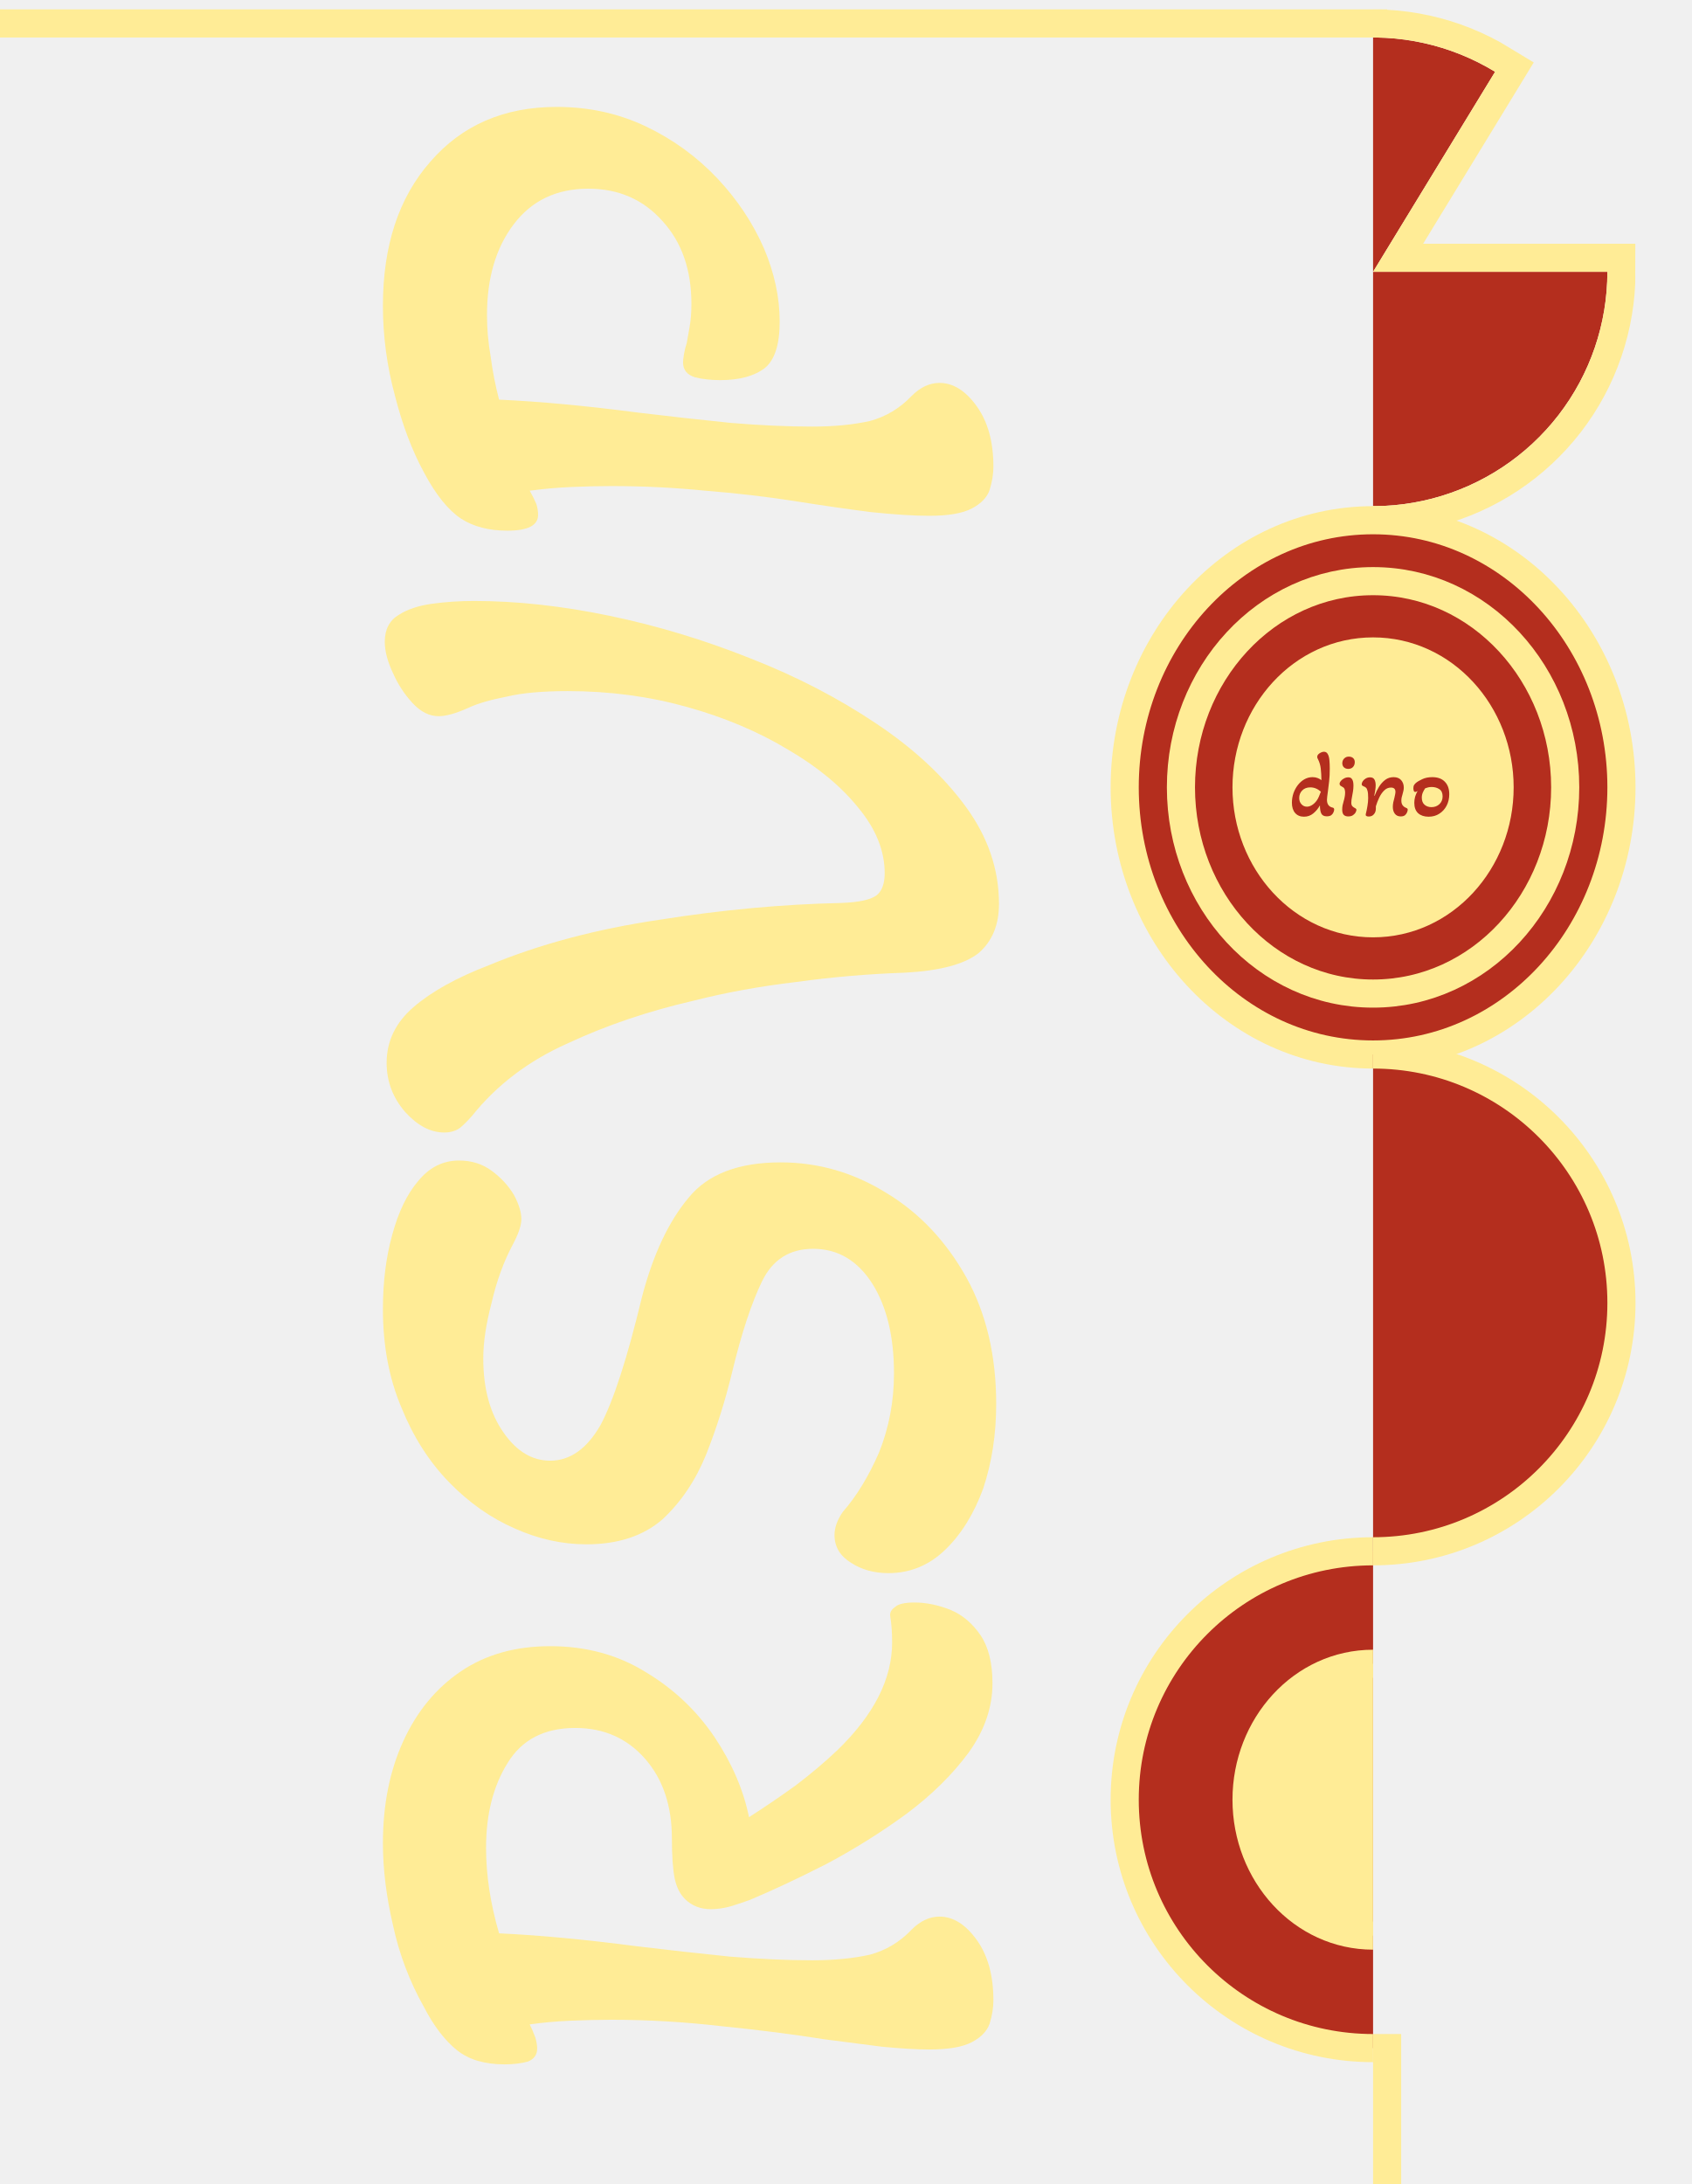
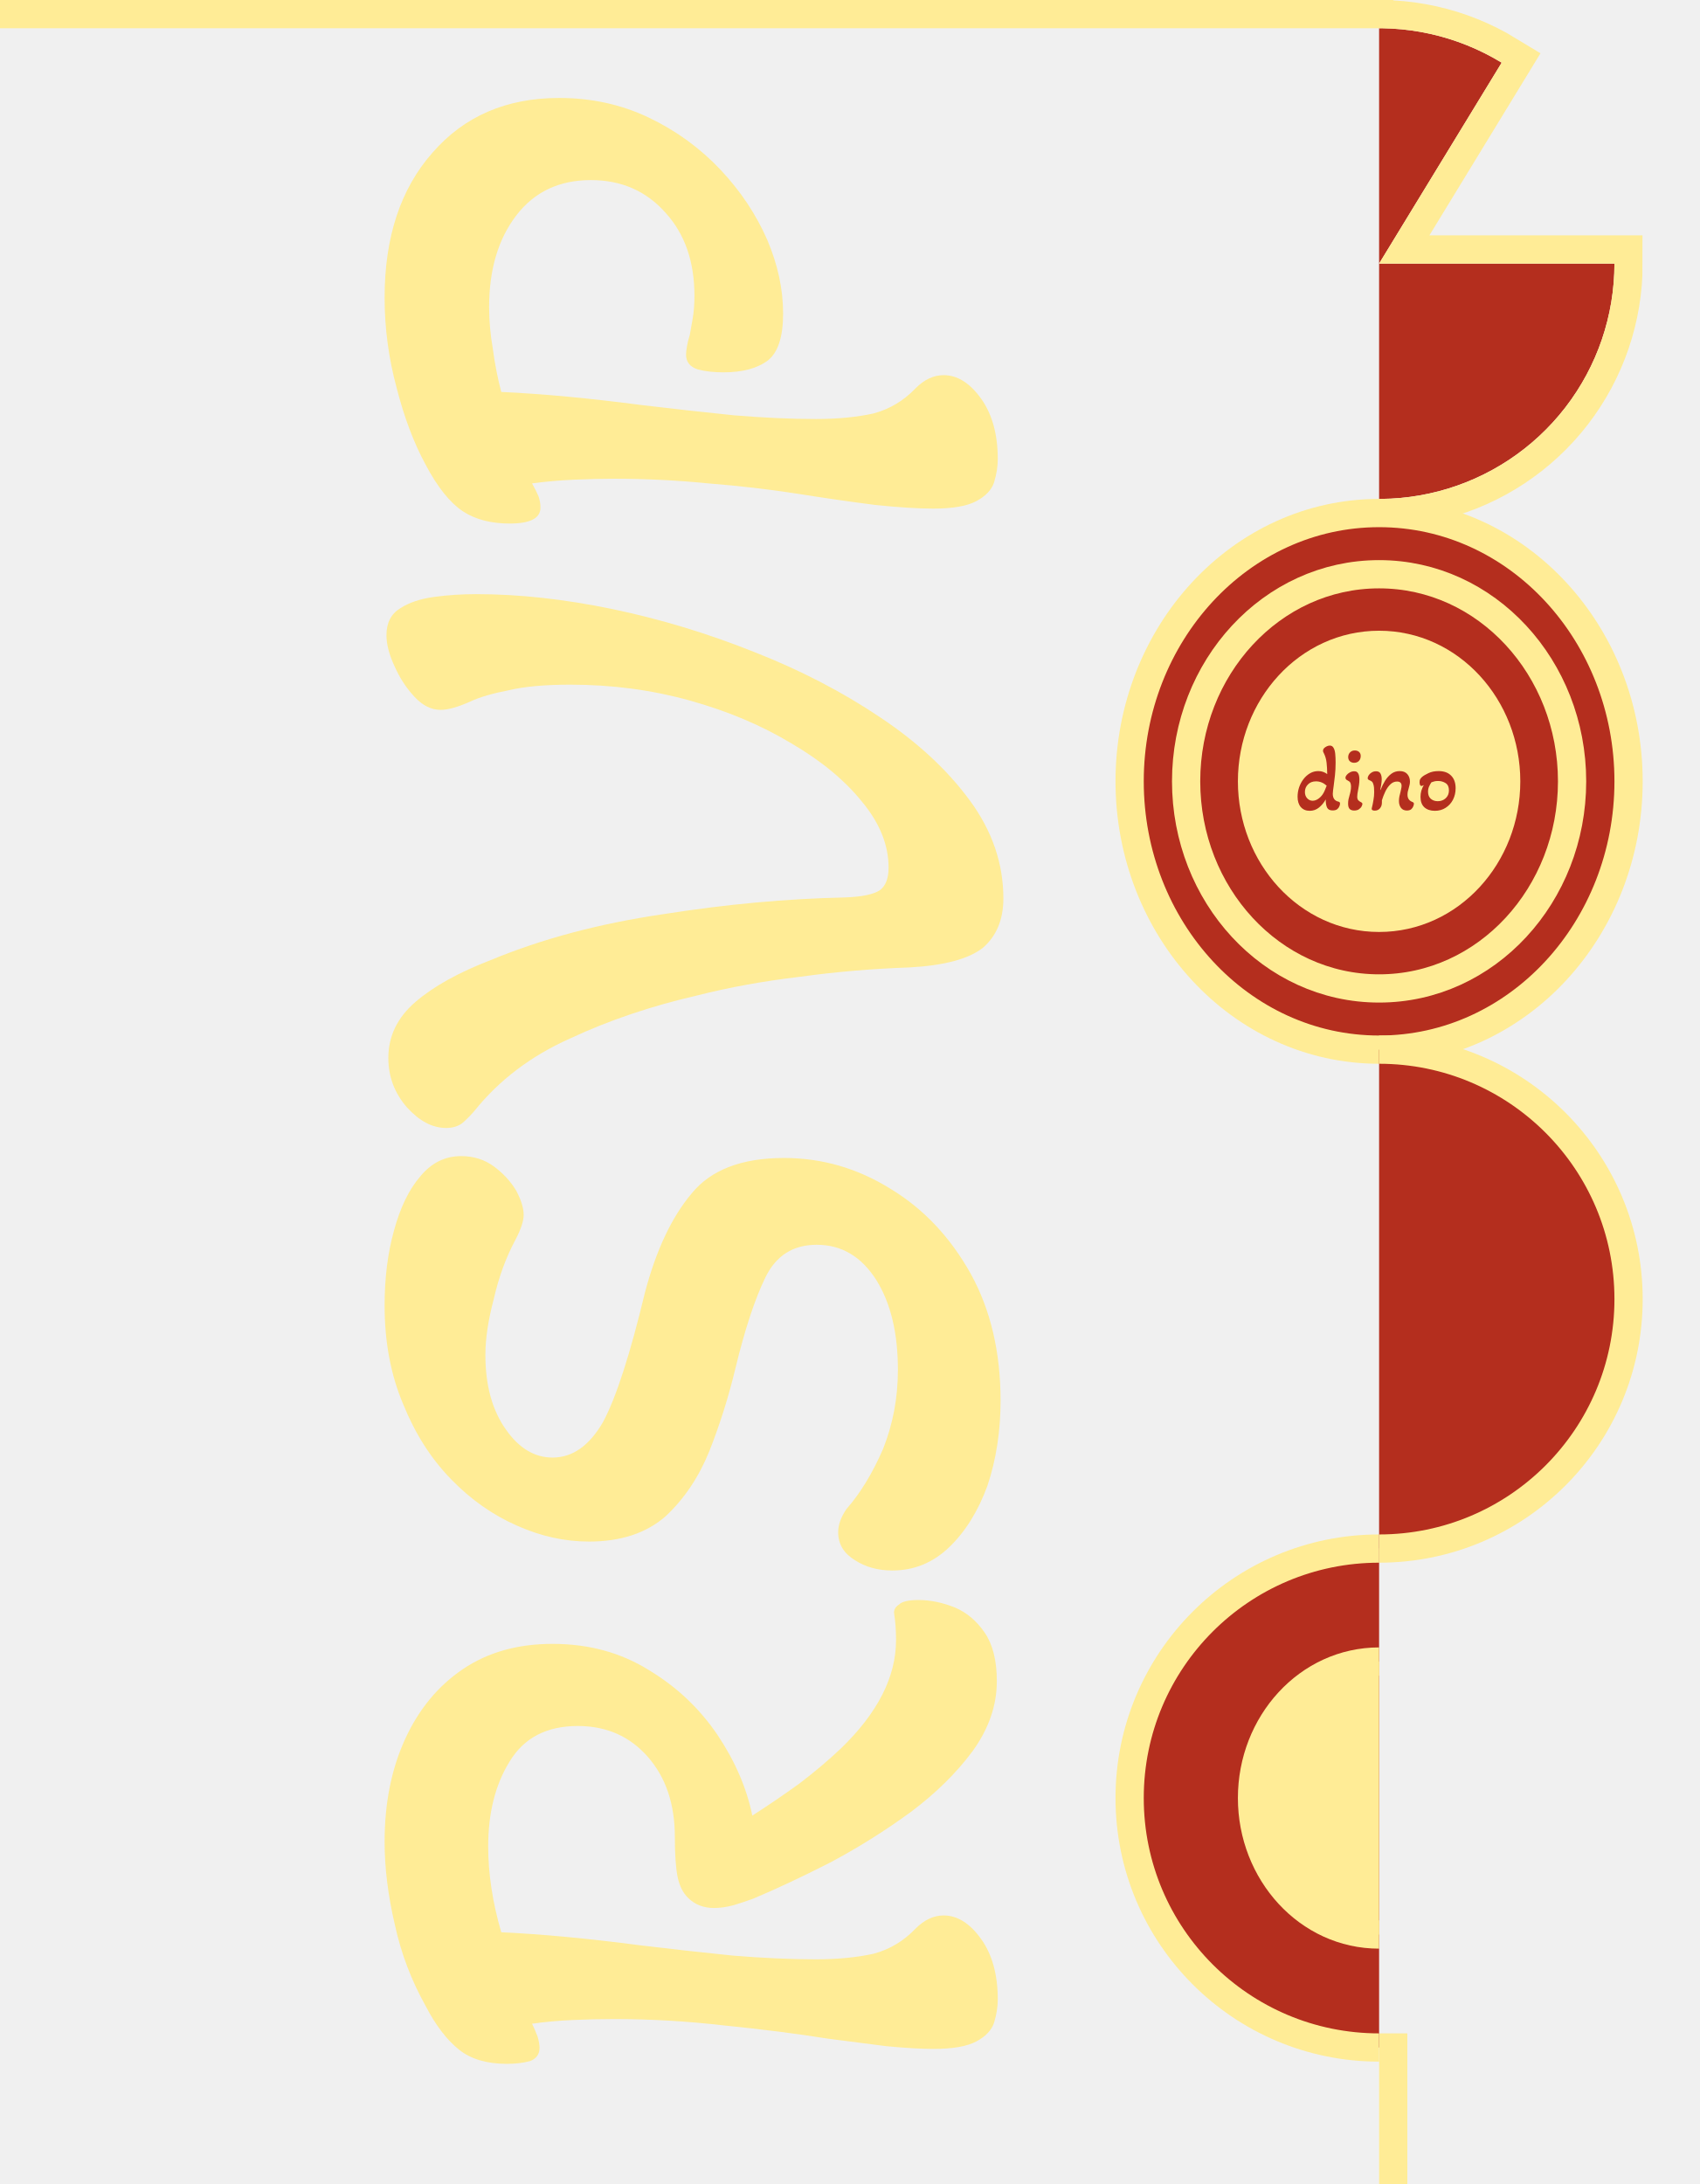
- <svg xmlns="http://www.w3.org/2000/svg" width="361" height="466" viewBox="0 0 361 466" fill="none">
-   <path d="M211.983 426.792C211.983 428.379 211.718 430.031 211.19 431.749C210.661 433.336 209.405 434.658 207.422 435.715C205.439 436.773 202.399 437.301 198.301 437.301C195.658 437.301 192.287 437.103 188.189 436.706C183.959 436.178 179.861 435.649 175.895 435.12C169.286 434.063 162.015 433.137 154.084 432.344C146.153 431.419 138.288 430.956 130.488 430.956C127.712 430.956 124.804 431.022 121.764 431.155C118.724 431.287 115.815 431.551 113.039 431.948C113.436 432.741 113.833 433.666 114.229 434.724C114.494 435.649 114.626 436.442 114.626 437.103C114.626 438.425 113.965 439.35 112.643 439.879C111.189 440.276 109.536 440.474 107.686 440.474C103.456 440.474 100.085 439.482 97.573 437.5C94.93 435.385 92.55 432.278 90.435 428.18C87.395 422.761 85.214 417.01 83.892 410.93C82.438 404.717 81.711 398.834 81.711 393.282C81.711 385.087 83.165 377.816 86.073 371.471C88.981 365.126 93.079 360.169 98.367 356.6C103.654 353.031 109.999 351.246 117.402 351.246C125.069 351.246 131.876 353.097 137.825 356.798C143.773 360.367 148.664 364.994 152.498 370.678C156.199 376.23 158.645 381.914 159.834 387.73C163.139 385.615 166.444 383.368 169.748 380.989C173.053 378.477 176.027 375.966 178.671 373.454C186.47 365.919 190.37 358.252 190.37 350.453C190.37 348.338 190.238 346.488 189.973 344.901C189.841 344.108 190.172 343.447 190.965 342.918C191.626 342.257 193.014 341.927 195.129 341.927C197.64 341.927 200.218 342.456 202.862 343.513C205.373 344.571 207.488 346.355 209.207 348.867C210.925 351.379 211.785 354.815 211.785 359.178C211.785 364.333 210.066 369.29 206.629 374.049C203.192 378.676 198.83 382.972 193.542 386.937C188.123 390.903 182.439 394.472 176.49 397.645C170.542 400.685 165.056 403.263 160.033 405.378C158.579 405.906 157.191 406.369 155.869 406.766C154.415 407.162 153.027 407.361 151.705 407.361C149.457 407.361 147.607 406.633 146.153 405.179C145.095 404.122 144.368 402.668 143.972 400.817C143.575 398.834 143.377 395.992 143.377 392.291C143.377 385.285 141.46 379.601 137.627 375.239C133.793 370.876 128.836 368.695 122.755 368.695C116.146 368.695 111.321 371.207 108.281 376.23C105.24 381.121 103.72 387.136 103.72 394.274C103.72 400.09 104.645 406.171 106.496 412.516C115.088 412.912 124.936 413.838 136.04 415.292C142.65 416.085 149.193 416.812 155.67 417.473C162.148 418.002 168.03 418.266 173.318 418.266C177.944 418.266 182.042 417.87 185.611 417.076C189.048 416.151 192.022 414.367 194.534 411.723C196.385 409.872 198.367 408.947 200.482 408.947C203.391 408.947 206.034 410.599 208.414 413.904C210.793 417.209 211.983 421.505 211.983 426.792ZM212.578 299.57C212.578 306.048 211.652 312.062 209.802 317.614C207.819 323.034 205.109 327.396 201.672 330.701C198.235 334.005 194.203 335.658 189.577 335.658C186.536 335.658 183.893 334.931 181.645 333.477C179.266 332.023 178.076 330.04 178.076 327.528C178.076 325.942 178.671 324.29 179.861 322.571C182.769 319.266 185.347 315.036 187.594 309.881C189.709 304.593 190.767 298.975 190.767 293.027C190.767 285.228 189.246 278.883 186.206 273.992C183.033 268.969 178.803 266.457 173.516 266.457C168.493 266.457 164.857 268.77 162.61 273.397C160.363 278.023 158.248 284.435 156.265 292.63C154.811 298.711 152.96 304.593 150.713 310.278C148.466 315.83 145.36 320.456 141.394 324.157C137.296 327.727 131.876 329.511 125.135 329.511C119.979 329.511 114.89 328.387 109.867 326.14C104.712 323.893 100.019 320.588 95.789 316.226C91.559 311.864 88.188 306.576 85.676 300.363C83.033 294.151 81.711 287.145 81.711 279.345C81.711 273.529 82.372 268.242 83.694 263.483C85.015 258.592 86.866 254.758 89.246 251.982C91.625 249.074 94.533 247.62 97.97 247.62C100.614 247.62 102.927 248.347 104.91 249.801C106.893 251.255 108.479 252.974 109.669 254.957C110.726 256.939 111.255 258.658 111.255 260.112C111.255 261.434 110.66 263.218 109.47 265.466C107.488 269.167 105.967 273.331 104.91 277.957C103.72 282.452 103.125 286.417 103.125 289.854C103.125 296.332 104.579 301.619 107.488 305.717C110.263 309.683 113.568 311.666 117.402 311.666C121.632 311.666 125.201 309.154 128.109 304.131C130.885 298.975 133.859 289.788 137.032 276.569C139.411 267.581 142.716 260.575 146.946 255.551C151.044 250.528 157.587 248.017 166.576 248.017C174.639 248.017 182.174 250.198 189.18 254.56C196.186 258.79 201.87 264.805 206.233 272.604C210.463 280.271 212.578 289.26 212.578 299.57ZM213.173 192.866C213.173 197.36 211.718 200.863 208.81 203.375C205.77 205.754 200.548 207.142 193.146 207.539C185.347 207.803 177.614 208.464 169.947 209.522C162.148 210.447 154.877 211.769 148.136 213.487C138.354 215.735 129.365 218.775 121.169 222.608C112.841 226.31 106.033 231.465 100.746 238.075C99.821 239.132 98.961 239.991 98.168 240.652C97.243 241.313 96.119 241.644 94.797 241.644C91.889 241.644 89.113 240.19 86.469 237.281C83.826 234.241 82.504 230.738 82.504 226.772C82.504 222.146 84.421 218.18 88.254 214.875C92.088 211.571 97.441 208.596 104.315 205.953C115.154 201.458 127.316 198.22 140.799 196.237C154.15 194.122 167.039 192.932 179.464 192.668C183.166 192.536 185.677 192.007 186.999 191.081C188.189 190.156 188.784 188.57 188.784 186.323C188.784 181.564 186.933 176.937 183.232 172.443C179.53 167.816 174.507 163.652 168.162 159.951C161.817 156.117 154.613 153.077 146.549 150.83C138.486 148.583 130.026 147.459 121.169 147.459C115.749 147.459 111.387 147.856 108.082 148.649C104.645 149.31 101.936 150.103 99.953 151.028C97.309 152.218 95.194 152.813 93.608 152.813C91.625 152.813 89.774 151.887 88.056 150.037C86.337 148.186 84.949 146.071 83.892 143.692C82.702 141.18 82.107 138.933 82.107 136.95C82.107 134.306 83.099 132.39 85.082 131.2C86.932 130.01 89.311 129.217 92.22 128.82C95.128 128.424 98.102 128.226 101.142 128.226C110.263 128.226 119.913 129.283 130.092 131.398C140.27 133.513 150.317 136.554 160.231 140.519C170.013 144.353 178.936 148.979 186.999 154.399C194.93 159.687 201.276 165.569 206.034 172.046C210.793 178.523 213.173 185.463 213.173 192.866ZM211.983 99.547C211.983 101.134 211.718 102.786 211.19 104.504C210.661 106.091 209.405 107.413 207.422 108.47C205.439 109.528 202.399 110.056 198.301 110.056C194.997 110.056 190.833 109.792 185.809 109.263C180.654 108.602 175.168 107.809 169.352 106.884C163.403 105.958 157.124 105.231 150.515 104.703C143.906 104.042 137.23 103.711 130.488 103.711C127.845 103.711 125.003 103.777 121.962 103.91C118.922 104.042 115.948 104.306 113.039 104.703C113.568 105.628 114.031 106.553 114.427 107.479C114.692 108.272 114.824 109.065 114.824 109.858C114.824 112.105 112.643 113.229 108.281 113.229C104.315 113.229 101.01 112.37 98.367 110.651C95.591 108.801 92.947 105.496 90.435 100.737C87.924 96.11 85.875 90.691 84.288 84.478C82.57 78.133 81.711 71.722 81.711 65.244C81.711 52.422 85.082 42.177 91.823 34.51C98.565 26.711 107.554 22.812 118.79 22.812C125.663 22.812 132.009 24.2 137.825 26.976C143.641 29.752 148.73 33.453 153.093 38.08C157.323 42.574 160.627 47.531 163.007 52.951C165.254 58.238 166.378 63.46 166.378 68.615C166.378 73.506 165.32 76.811 163.205 78.529C160.958 80.248 157.785 81.107 153.688 81.107C151.705 81.107 149.92 80.909 148.334 80.512C146.615 79.983 145.756 78.926 145.756 77.34C145.756 76.943 145.822 76.348 145.954 75.555C146.087 74.762 146.285 73.969 146.549 73.176C146.682 72.382 146.88 71.259 147.144 69.805C147.409 68.351 147.541 66.698 147.541 64.848C147.541 57.577 145.492 51.695 141.394 47.2C137.296 42.574 132.009 40.261 125.531 40.261C118.79 40.261 113.502 42.772 109.669 47.795C105.835 52.819 103.918 59.296 103.918 67.227C103.918 70.135 104.183 73.11 104.712 76.15C105.108 79.19 105.703 82.231 106.496 85.271C115.221 85.668 125.135 86.593 136.239 88.047C142.848 88.84 149.391 89.567 155.869 90.228C162.214 90.757 168.03 91.021 173.318 91.021C177.944 91.021 182.042 90.625 185.611 89.832C189.048 88.906 192.022 87.122 194.534 84.478C196.385 82.627 198.367 81.702 200.482 81.702C203.391 81.702 206.034 83.354 208.414 86.659C210.793 89.964 211.983 94.26 211.983 99.547Z" fill="#FFEC96" />
-   <rect y="8" width="6" height="296" transform="rotate(-90 0 8)" fill="#FFEC96" />
-   <rect x="293" y="434" width="6" height="32" fill="#FFEC96" />
-   <g clip-path="url(#clip0_246_3)">
-     <mask id="path-4-outside-1_246_3" maskUnits="userSpaceOnUse" x="237" y="2" width="112" height="112" fill="black">
-       <rect fill="white" x="237" y="2" width="112" height="112" />
-       <path d="M343 58C343 69.058 339.334 79.805 332.575 88.558C325.817 97.311 316.347 103.576 305.648 106.374C294.95 109.171 283.625 108.343 273.447 104.018C263.269 99.694 254.812 92.117 249.399 82.474C243.986 72.831 241.923 61.665 243.532 50.724C245.141 39.783 250.332 29.685 258.292 22.009C266.253 14.332 276.533 9.511 287.525 8.301C298.517 7.09 309.601 9.557 319.041 15.317L293 58H343Z" />
-     </mask>
-     <path d="M343 58C343 69.058 339.334 79.805 332.575 88.558C325.817 97.311 316.347 103.576 305.648 106.374C294.95 109.171 283.625 108.343 273.447 104.018C263.269 99.694 254.812 92.117 249.399 82.474C243.986 72.831 241.923 61.665 243.532 50.724C245.141 39.783 250.332 29.685 258.292 22.009C266.253 14.332 276.533 9.511 287.525 8.301C298.517 7.09 309.601 9.557 319.041 15.317L293 58H343Z" fill="#B42E1E" />
-     <path d="M343 58C343 69.058 339.334 79.805 332.575 88.558C325.817 97.311 316.347 103.576 305.648 106.374C294.95 109.171 283.625 108.343 273.447 104.018C263.269 99.694 254.812 92.117 249.399 82.474C243.986 72.831 241.923 61.665 243.532 50.724C245.141 39.783 250.332 29.685 258.292 22.009C266.253 14.332 276.533 9.511 287.525 8.301C298.517 7.09 309.601 9.557 319.041 15.317L293 58H343Z" stroke="#FFEC96" stroke-width="12" mask="url(#path-4-outside-1_246_3)" />
+ <svg xmlns="http://www.w3.org/2000/svg" width="361" height="464" viewBox="0 0 361 464" fill="none">
+   <g clip-path="url(#clip0_319_2)">
+     <path d="M211.983 424.792C211.983 426.379 211.718 428.031 211.19 429.749C210.661 431.336 209.405 432.658 207.422 433.715C205.439 434.773 202.399 435.301 198.301 435.301C195.658 435.301 192.287 435.103 188.189 434.706C183.959 434.178 179.861 433.649 175.895 433.12C169.286 432.063 162.015 431.137 154.084 430.344C146.153 429.419 138.288 428.956 130.488 428.956C127.712 428.956 124.804 429.022 121.764 429.155C118.724 429.287 115.815 429.551 113.039 429.948C113.436 430.741 113.833 431.666 114.229 432.724C114.494 433.649 114.626 434.442 114.626 435.103C114.626 436.425 113.965 437.35 112.643 437.879C111.189 438.276 109.536 438.474 107.686 438.474C103.456 438.474 100.085 437.482 97.573 435.5C94.93 433.385 92.55 430.278 90.435 426.18C87.395 420.761 85.214 415.01 83.892 408.93C82.438 402.717 81.711 396.834 81.711 391.282C81.711 383.087 83.165 375.816 86.073 369.471C88.981 363.126 93.079 358.169 98.367 354.6C103.654 351.031 109.999 349.246 117.402 349.246C125.069 349.246 131.876 351.097 137.825 354.798C143.773 358.367 148.664 362.994 152.498 368.678C156.199 374.23 158.645 379.914 159.834 385.73C163.139 383.615 166.444 381.368 169.748 378.989C173.053 376.477 176.027 373.966 178.671 371.454C186.47 363.919 190.37 356.252 190.37 348.453C190.37 346.338 190.238 344.488 189.973 342.901C189.841 342.108 190.172 341.447 190.965 340.918C191.626 340.257 193.014 339.927 195.129 339.927C197.64 339.927 200.218 340.456 202.862 341.513C205.373 342.571 207.488 344.355 209.207 346.867C210.925 349.379 211.785 352.815 211.785 357.178C211.785 362.333 210.066 367.29 206.629 372.049C203.192 376.676 198.83 380.972 193.542 384.937C188.123 388.903 182.439 392.472 176.49 395.645C170.542 398.685 165.056 401.263 160.033 403.378C158.579 403.906 157.191 404.369 155.869 404.766C154.415 405.162 153.027 405.361 151.705 405.361C149.457 405.361 147.607 404.633 146.153 403.179C145.095 402.122 144.368 400.668 143.972 398.817C143.575 396.834 143.377 393.992 143.377 390.291C143.377 383.285 141.46 377.601 137.627 373.239C133.793 368.876 128.836 366.695 122.755 366.695C116.146 366.695 111.321 369.207 108.281 374.23C105.24 379.121 103.72 385.136 103.72 392.274C103.72 398.09 104.645 404.171 106.496 410.516C115.088 410.912 124.936 411.838 136.04 413.292C142.65 414.085 149.193 414.812 155.67 415.473C162.148 416.002 168.03 416.266 173.318 416.266C177.944 416.266 182.042 415.87 185.611 415.076C189.048 414.151 192.022 412.367 194.534 409.723C196.385 407.872 198.367 406.947 200.482 406.947C203.391 406.947 206.034 408.599 208.414 411.904C210.793 415.209 211.983 419.505 211.983 424.792ZM212.578 297.57C212.578 304.048 211.652 310.062 209.802 315.614C207.819 321.034 205.109 325.396 201.672 328.701C198.235 332.005 194.203 333.658 189.577 333.658C186.536 333.658 183.893 332.931 181.645 331.477C179.266 330.023 178.076 328.04 178.076 325.528C178.076 323.942 178.671 322.29 179.861 320.571C182.769 317.266 185.347 313.036 187.594 307.881C189.709 302.593 190.767 296.975 190.767 291.027C190.767 283.228 189.246 276.883 186.206 271.992C183.033 266.969 178.803 264.457 173.516 264.457C168.493 264.457 164.857 266.77 162.61 271.397C160.363 276.023 158.248 282.435 156.265 290.63C154.811 296.711 152.96 302.593 150.713 308.278C148.466 313.83 145.36 318.456 141.394 322.157C137.296 325.727 131.876 327.511 125.135 327.511C119.979 327.511 114.89 326.387 109.867 324.14C104.712 321.893 100.019 318.588 95.789 314.226C91.559 309.864 88.188 304.576 85.676 298.363C83.033 292.151 81.711 285.145 81.711 277.345C81.711 271.529 82.372 266.242 83.694 261.483C85.015 256.592 86.866 252.758 89.246 249.982C91.625 247.074 94.533 245.62 97.97 245.62C100.614 245.62 102.927 246.347 104.91 247.801C106.893 249.255 108.479 250.974 109.669 252.957C110.726 254.939 111.255 256.658 111.255 258.112C111.255 259.434 110.66 261.218 109.47 263.466C107.488 267.167 105.967 271.331 104.91 275.957C103.72 280.452 103.125 284.417 103.125 287.854C103.125 294.332 104.579 299.619 107.488 303.717C110.263 307.683 113.568 309.666 117.402 309.666C121.632 309.666 125.201 307.154 128.109 302.131C130.885 296.975 133.859 287.788 137.032 274.569C139.411 265.581 142.716 258.575 146.946 253.551C151.044 248.528 157.587 246.017 166.576 246.017C174.639 246.017 182.174 248.198 189.18 252.56C196.186 256.79 201.87 262.805 206.233 270.604C210.463 278.271 212.578 287.26 212.578 297.57ZM213.173 190.866C213.173 195.36 211.718 198.863 208.81 201.375C205.77 203.754 200.548 205.142 193.146 205.539C185.347 205.803 177.614 206.464 169.947 207.522C162.148 208.447 154.877 209.769 148.136 211.487C138.354 213.735 129.365 216.775 121.169 220.608C112.841 224.31 106.033 229.465 100.746 236.075C99.821 237.132 98.961 237.991 98.168 238.652C97.243 239.313 96.119 239.644 94.797 239.644C91.889 239.644 89.113 238.19 86.469 235.281C83.826 232.241 82.504 228.738 82.504 224.772C82.504 220.146 84.421 216.18 88.254 212.875C92.088 209.571 97.441 206.596 104.315 203.953C115.154 199.458 127.316 196.22 140.799 194.237C154.15 192.122 167.039 190.932 179.464 190.668C183.166 190.536 185.677 190.007 186.999 189.081C188.189 188.156 188.784 186.57 188.784 184.323C188.784 179.564 186.933 174.937 183.232 170.443C179.53 165.816 174.507 161.652 168.162 157.951C161.817 154.117 154.613 151.077 146.549 148.83C138.486 146.583 130.026 145.459 121.169 145.459C115.749 145.459 111.387 145.856 108.082 146.649C104.645 147.31 101.936 148.103 99.953 149.028C97.309 150.218 95.194 150.813 93.608 150.813C91.625 150.813 89.774 149.887 88.056 148.037C86.337 146.186 84.949 144.071 83.892 141.692C82.702 139.18 82.107 136.933 82.107 134.95C82.107 132.306 83.099 130.39 85.082 129.2C86.932 128.01 89.311 127.217 92.22 126.82C95.128 126.424 98.102 126.226 101.142 126.226C110.263 126.226 119.913 127.283 130.092 129.398C140.27 131.513 150.317 134.554 160.231 138.519C170.013 142.353 178.936 146.979 186.999 152.399C194.93 157.687 201.276 163.569 206.034 170.046C210.793 176.523 213.173 183.463 213.173 190.866ZM211.983 97.547C211.983 99.134 211.718 100.786 211.19 102.504C210.661 104.091 209.405 105.413 207.422 106.47C205.439 107.528 202.399 108.056 198.301 108.056C194.997 108.056 190.833 107.792 185.809 107.263C180.654 106.602 175.168 105.809 169.352 104.884C163.403 103.958 157.124 103.231 150.515 102.703C143.906 102.042 137.23 101.711 130.488 101.711C127.845 101.711 125.003 101.777 121.962 101.91C118.922 102.042 115.948 102.306 113.039 102.703C113.568 103.628 114.031 104.553 114.427 105.479C114.692 106.272 114.824 107.065 114.824 107.858C114.824 110.105 112.643 111.229 108.281 111.229C104.315 111.229 101.01 110.37 98.367 108.651C95.591 106.801 92.947 103.496 90.435 98.737C87.924 94.11 85.875 88.691 84.288 82.478C82.57 76.133 81.711 69.722 81.711 63.244C81.711 50.422 85.082 40.177 91.823 32.51C98.565 24.711 107.554 20.812 118.79 20.812C125.663 20.812 132.009 22.2 137.825 24.976C143.641 27.752 148.73 31.453 153.093 36.08C157.323 40.574 160.627 45.531 163.007 50.951C165.254 56.238 166.378 61.46 166.378 66.615C166.378 71.506 165.32 74.811 163.205 76.529C160.958 78.248 157.785 79.107 153.688 79.107C151.705 79.107 149.92 78.909 148.334 78.512C146.615 77.983 145.756 76.926 145.756 75.34C145.756 74.943 145.822 74.348 145.954 73.555C146.087 72.762 146.285 71.969 146.549 71.176C146.682 70.382 146.88 69.259 147.144 67.805C147.409 66.351 147.541 64.698 147.541 62.848C147.541 55.577 145.492 49.695 141.394 45.2C137.296 40.574 132.009 38.261 125.531 38.261C118.79 38.261 113.502 40.772 109.669 45.795C105.835 50.819 103.918 57.296 103.918 65.227C103.918 68.135 104.183 71.11 104.712 74.15C105.108 77.19 105.703 80.231 106.496 83.271C115.221 83.668 125.135 84.593 136.239 86.047C142.848 86.84 149.391 87.567 155.869 88.228C162.214 88.757 168.03 89.021 173.318 89.021C177.944 89.021 182.042 88.625 185.611 87.832C189.048 86.906 192.022 85.122 194.534 82.478C196.385 80.627 198.367 79.702 200.482 79.702C203.391 79.702 206.034 81.354 208.414 84.659C210.793 87.964 211.983 92.26 211.983 97.547Z" fill="#FFEC96" />
+     <rect y="6" width="6" height="296" transform="rotate(-90 0 6)" fill="#FFEC96" />
+     <rect x="293" y="432" width="6" height="32" fill="#FFEC96" />
+     <g clip-path="url(#clip1_319_2)">
+       <mask id="path-4-outside-1_319_2" maskUnits="userSpaceOnUse" x="237" y="0" width="112" height="112" fill="black">
+         <rect fill="white" x="237" width="112" height="112" />
+         <path d="M343 56C343 67.058 339.334 77.805 332.575 86.558C325.817 95.311 316.347 101.576 305.648 104.374C294.95 107.171 283.625 106.343 273.447 102.018C263.269 97.694 254.812 90.117 249.399 80.474C243.986 70.831 241.923 59.665 243.532 48.724C245.141 37.783 250.332 27.685 258.292 20.009C266.253 12.332 276.533 7.511 287.525 6.301C298.517 5.09 309.601 7.557 319.041 13.317L293 56H343Z" />
+       </mask>
+       <path d="M343 56C343 67.058 339.334 77.805 332.575 86.558C325.817 95.311 316.347 101.576 305.648 104.374C294.95 107.171 283.625 106.343 273.447 102.018C263.269 97.694 254.812 90.117 249.399 80.474C243.986 70.831 241.923 59.665 243.532 48.724C245.141 37.783 250.332 27.685 258.292 20.009C266.253 12.332 276.533 7.511 287.525 6.301C298.517 5.09 309.601 7.557 319.041 13.317L293 56H343Z" fill="#B42E1E" />
+       <path d="M343 56C343 67.058 339.334 77.805 332.575 86.558C325.817 95.311 316.347 101.576 305.648 104.374C294.95 107.171 283.625 106.343 273.447 102.018C263.269 97.694 254.812 90.117 249.399 80.474C243.986 70.831 241.923 59.665 243.532 48.724C245.141 37.783 250.332 27.685 258.292 20.009C266.253 12.332 276.533 7.511 287.525 6.301C298.517 5.09 309.601 7.557 319.041 13.317L293 56H343Z" stroke="#FFEC96" stroke-width="12" mask="url(#path-4-outside-1_319_2)" />
+     </g>
+     <path d="M293 223C322.484 223 346 197.259 346 166C346 134.741 322.484 109 293 109C263.516 109 240 134.741 240 166C240 197.259 263.516 223 293 223Z" fill="#B42E1E" stroke="#FFEC96" stroke-width="6" />
+     <path d="M293 210C315.854 210 334 190.082 334 166C334 141.918 315.854 122 293 122C270.146 122 252 141.918 252 166C252 190.082 270.146 210 293 210Z" fill="#B42E1E" stroke="#FFEC96" stroke-width="6" />
+     <path d="M293 195C308.133 195 320 181.786 320 166C320 150.214 308.133 137 293 137C277.867 137 266 150.214 266 166C266 181.786 277.867 195 293 195Z" fill="#FFEC96" stroke="#FFEC96" stroke-width="6" />
+     <g clip-path="url(#clip2_319_2)">
+       <circle cx="293" cy="382" r="53" fill="#B42E1E" stroke="#FFEC96" stroke-width="6" />
+       <path d="M293 411C308.133 411 320 397.786 320 382C320 366.214 308.133 353 293 353C277.867 353 266 366.214 266 382C266 397.786 277.867 411 293 411Z" fill="#FFEC96" stroke="#FFEC96" stroke-width="6" />
+     </g>
+     <g clip-path="url(#clip3_319_2)">
+       <circle cx="293" cy="276" r="53" fill="#B42E1E" stroke="#FFEC96" stroke-width="6" />
+     </g>
+     <path d="M278.26 172.26C277.46 172.26 276.827 171.993 276.36 171.46C275.907 170.927 275.68 170.2 275.68 169.28C275.68 168.6 275.787 167.933 276 167.28C276.227 166.627 276.54 166.04 276.94 165.52C277.34 165 277.807 164.587 278.34 164.28C278.873 163.973 279.453 163.82 280.08 163.82C280.48 163.82 280.833 163.88 281.14 164C281.46 164.12 281.74 164.273 281.98 164.46C281.967 163.553 281.92 162.74 281.84 162.02C281.76 161.3 281.567 160.633 281.26 160.02C281.207 159.913 281.16 159.82 281.12 159.74C281.093 159.647 281.08 159.56 281.08 159.48C281.08 159.293 281.153 159.12 281.3 158.96C281.46 158.8 281.653 158.667 281.88 158.56C282.107 158.453 282.32 158.4 282.52 158.4C282.88 158.4 283.147 158.56 283.32 158.88C283.507 159.187 283.627 159.613 283.68 160.16C283.733 160.693 283.76 161.307 283.76 162C283.76 163.013 283.713 163.927 283.62 164.74C283.527 165.553 283.44 166.267 283.36 166.88C283.307 167.28 283.26 167.627 283.22 167.92C283.18 168.213 283.16 168.453 283.16 168.64C283.16 169.587 283.567 170.147 284.38 170.32C284.593 170.36 284.7 170.5 284.7 170.74C284.7 170.887 284.653 171.073 284.56 171.3C284.48 171.527 284.327 171.733 284.1 171.92C283.873 172.093 283.547 172.18 283.12 172.18C282.547 172.18 282.16 171.987 281.96 171.6C281.76 171.213 281.66 170.627 281.66 169.84C281.287 170.52 280.813 171.093 280.24 171.56C279.667 172.027 279.007 172.26 278.26 172.26ZM278.88 170.12C279.253 170.12 279.627 170 280 169.76C280.373 169.52 280.707 169.193 281 168.78C281.173 168.527 281.327 168.24 281.46 167.92C281.607 167.587 281.74 167.253 281.86 166.92C281.18 166.307 280.427 166 279.6 166C278.88 166 278.307 166.22 277.88 166.66C277.453 167.087 277.24 167.62 277.24 168.26C277.24 168.807 277.4 169.253 277.72 169.6C278.04 169.947 278.427 170.12 278.88 170.12ZM287.674 162.06C287.301 162.047 287.001 161.933 286.774 161.72C286.548 161.507 286.434 161.207 286.434 160.82C286.448 160.407 286.588 160.073 286.854 159.82C287.121 159.553 287.461 159.427 287.874 159.44C288.261 159.453 288.561 159.567 288.774 159.78C289.001 159.993 289.108 160.293 289.094 160.68C289.081 161.08 288.948 161.413 288.694 161.68C288.441 161.933 288.101 162.06 287.674 162.06ZM287.694 172.2C287.294 172.2 286.981 172.093 286.754 171.88C286.528 171.653 286.414 171.273 286.414 170.74C286.414 170.433 286.441 170.133 286.494 169.84C286.561 169.547 286.634 169.26 286.714 168.98C286.808 168.687 286.881 168.387 286.934 168.08C287.001 167.773 287.034 167.447 287.034 167.1C287.034 166.86 287.001 166.633 286.934 166.42C286.868 166.193 286.721 166.027 286.494 165.92C286.321 165.827 286.168 165.733 286.034 165.64C285.914 165.533 285.854 165.4 285.854 165.24C285.854 165.053 285.941 164.853 286.114 164.64C286.288 164.427 286.514 164.247 286.794 164.1C287.088 163.94 287.388 163.86 287.694 163.86C288.028 163.86 288.268 163.947 288.414 164.12C288.574 164.293 288.681 164.513 288.734 164.78C288.788 165.047 288.814 165.32 288.814 165.6C288.814 166.027 288.781 166.447 288.714 166.86C288.648 167.26 288.581 167.633 288.514 167.98C288.461 168.233 288.421 168.467 288.394 168.68C288.368 168.893 288.354 169.093 288.354 169.28C288.354 169.613 288.434 169.867 288.594 170.04C288.754 170.2 288.981 170.353 289.274 170.5C289.394 170.567 289.454 170.667 289.454 170.8C289.454 170.907 289.401 171.073 289.294 171.3C289.188 171.527 289.001 171.733 288.734 171.92C288.481 172.107 288.134 172.2 287.694 172.2ZM292.075 172.22C291.595 172.22 291.382 172.06 291.435 171.74C291.582 171.167 291.702 170.587 291.795 170C291.902 169.4 291.955 168.827 291.955 168.28C291.955 167.573 291.909 167.06 291.815 166.74C291.735 166.407 291.622 166.18 291.475 166.06C291.329 165.927 291.149 165.827 290.935 165.76C290.842 165.72 290.755 165.667 290.675 165.6C290.609 165.533 290.575 165.44 290.575 165.32C290.575 165.133 290.649 164.927 290.795 164.7C290.942 164.473 291.149 164.28 291.415 164.12C291.695 163.947 292.009 163.86 292.355 163.86C292.809 163.86 293.122 164.02 293.295 164.34C293.469 164.647 293.555 165.053 293.555 165.56C293.555 165.893 293.522 166.267 293.455 166.68C293.389 167.093 293.322 167.467 293.255 167.8L293.315 167.82C293.582 167.113 293.902 166.46 294.275 165.86C294.662 165.247 295.109 164.753 295.615 164.38C296.122 164.007 296.709 163.82 297.375 163.82C298.082 163.82 298.622 164.033 298.995 164.46C299.369 164.887 299.555 165.42 299.555 166.06C299.555 166.327 299.522 166.58 299.455 166.82C299.402 167.06 299.342 167.293 299.275 167.52C299.209 167.733 299.149 167.953 299.095 168.18C299.055 168.407 299.035 168.633 299.035 168.86C299.035 169.62 299.395 170.133 300.115 170.4C300.302 170.48 300.395 170.6 300.395 170.76C300.395 170.88 300.355 171.053 300.275 171.28C300.195 171.507 300.049 171.72 299.835 171.92C299.622 172.107 299.309 172.2 298.895 172.2C298.362 172.2 297.949 172.013 297.655 171.64C297.362 171.253 297.215 170.767 297.215 170.18C297.215 169.847 297.249 169.513 297.315 169.18C297.395 168.833 297.475 168.513 297.555 168.22C297.609 167.993 297.655 167.773 297.695 167.56C297.749 167.333 297.775 167.133 297.775 166.96C297.775 166.347 297.455 166.04 296.815 166.04C296.269 166.04 295.789 166.247 295.375 166.66C294.962 167.06 294.609 167.567 294.315 168.18C294.022 168.793 293.782 169.413 293.595 170.04V170.52C293.595 171.013 293.455 171.42 293.175 171.74C292.909 172.06 292.542 172.22 292.075 172.22ZM304.838 172.26C303.918 172.26 303.178 172.013 302.618 171.52C302.071 171.013 301.798 170.273 301.798 169.3C301.798 168.847 301.858 168.407 301.978 167.98C302.111 167.553 302.285 167.153 302.498 166.78C302.285 166.913 302.125 166.98 302.018 166.98C301.858 166.98 301.745 166.893 301.678 166.72C301.625 166.533 301.598 166.353 301.598 166.18C301.598 165.873 301.658 165.633 301.778 165.46C301.911 165.273 302.038 165.133 302.158 165.04C302.438 164.8 302.878 164.54 303.478 164.26C304.078 163.967 304.798 163.82 305.638 163.82C306.785 163.82 307.671 164.14 308.298 164.78C308.938 165.42 309.258 166.313 309.258 167.46C309.258 168.353 309.071 169.167 308.698 169.9C308.325 170.62 307.805 171.193 307.138 171.62C306.485 172.047 305.718 172.26 304.838 172.26ZM305.458 170.22C306.125 170.22 306.685 170.013 307.138 169.6C307.605 169.173 307.838 168.613 307.838 167.92C307.838 167.2 307.605 166.687 307.138 166.38C306.671 166.073 306.131 165.92 305.518 165.92C305.238 165.92 304.985 165.947 304.758 166C304.531 166.053 304.318 166.12 304.118 166.2C303.931 166.467 303.765 166.767 303.618 167.1C303.471 167.433 303.398 167.8 303.398 168.2C303.398 168.867 303.598 169.373 303.998 169.72C304.398 170.053 304.885 170.22 305.458 170.22Z" fill="#B42E1E" />
  </g>
-   <path d="M293 225C322.484 225 346 199.259 346 168C346 136.741 322.484 111 293 111C263.516 111 240 136.741 240 168C240 199.259 263.516 225 293 225Z" fill="#B42E1E" stroke="#FFEC96" stroke-width="6" />
-   <path d="M293 212C315.854 212 334 192.082 334 168C334 143.918 315.854 124 293 124C270.146 124 252 143.918 252 168C252 192.082 270.146 212 293 212Z" fill="#B42E1E" stroke="#FFEC96" stroke-width="6" />
-   <path d="M293 197C308.133 197 320 183.786 320 168C320 152.214 308.133 139 293 139C277.867 139 266 152.214 266 168C266 183.786 277.867 197 293 197Z" fill="#FFEC96" stroke="#FFEC96" stroke-width="6" />
-   <g clip-path="url(#clip1_246_3)">
-     <circle cx="293" cy="384" r="53" fill="#B42E1E" stroke="#FFEC96" stroke-width="6" />
-     <path d="M293 413C308.133 413 320 399.786 320 384C320 368.214 308.133 355 293 355C277.867 355 266 368.214 266 384C266 399.786 277.867 413 293 413Z" fill="#FFEC96" stroke="#FFEC96" stroke-width="6" />
-   </g>
-   <g clip-path="url(#clip2_246_3)">
-     <circle cx="293" cy="278" r="53" fill="#B42E1E" stroke="#FFEC96" stroke-width="6" />
-   </g>
-   <path d="M278.26 174.26C277.46 174.26 276.827 173.993 276.36 173.46C275.907 172.927 275.68 172.2 275.68 171.28C275.68 170.6 275.787 169.933 276 169.28C276.227 168.627 276.54 168.04 276.94 167.52C277.34 167 277.807 166.587 278.34 166.28C278.873 165.973 279.453 165.82 280.08 165.82C280.48 165.82 280.833 165.88 281.14 166C281.46 166.12 281.74 166.273 281.98 166.46C281.967 165.553 281.92 164.74 281.84 164.02C281.76 163.3 281.567 162.633 281.26 162.02C281.207 161.913 281.16 161.82 281.12 161.74C281.093 161.647 281.08 161.56 281.08 161.48C281.08 161.293 281.153 161.12 281.3 160.96C281.46 160.8 281.653 160.667 281.88 160.56C282.107 160.453 282.32 160.4 282.52 160.4C282.88 160.4 283.147 160.56 283.32 160.88C283.507 161.187 283.627 161.613 283.68 162.16C283.733 162.693 283.76 163.307 283.76 164C283.76 165.013 283.713 165.927 283.62 166.74C283.527 167.553 283.44 168.267 283.36 168.88C283.307 169.28 283.26 169.627 283.22 169.92C283.18 170.213 283.16 170.453 283.16 170.64C283.16 171.587 283.567 172.147 284.38 172.32C284.593 172.36 284.7 172.5 284.7 172.74C284.7 172.887 284.653 173.073 284.56 173.3C284.48 173.527 284.327 173.733 284.1 173.92C283.873 174.093 283.547 174.18 283.12 174.18C282.547 174.18 282.16 173.987 281.96 173.6C281.76 173.213 281.66 172.627 281.66 171.84C281.287 172.52 280.813 173.093 280.24 173.56C279.667 174.027 279.007 174.26 278.26 174.26ZM278.88 172.12C279.253 172.12 279.627 172 280 171.76C280.373 171.52 280.707 171.193 281 170.78C281.173 170.527 281.327 170.24 281.46 169.92C281.607 169.587 281.74 169.253 281.86 168.92C281.18 168.307 280.427 168 279.6 168C278.88 168 278.307 168.22 277.88 168.66C277.453 169.087 277.24 169.62 277.24 170.26C277.24 170.807 277.4 171.253 277.72 171.6C278.04 171.947 278.427 172.12 278.88 172.12ZM287.674 164.06C287.301 164.047 287.001 163.933 286.774 163.72C286.548 163.507 286.434 163.207 286.434 162.82C286.448 162.407 286.588 162.073 286.854 161.82C287.121 161.553 287.461 161.427 287.874 161.44C288.261 161.453 288.561 161.567 288.774 161.78C289.001 161.993 289.108 162.293 289.094 162.68C289.081 163.08 288.948 163.413 288.694 163.68C288.441 163.933 288.101 164.06 287.674 164.06ZM287.694 174.2C287.294 174.2 286.981 174.093 286.754 173.88C286.528 173.653 286.414 173.273 286.414 172.74C286.414 172.433 286.441 172.133 286.494 171.84C286.561 171.547 286.634 171.26 286.714 170.98C286.808 170.687 286.881 170.387 286.934 170.08C287.001 169.773 287.034 169.447 287.034 169.1C287.034 168.86 287.001 168.633 286.934 168.42C286.868 168.193 286.721 168.027 286.494 167.92C286.321 167.827 286.168 167.733 286.034 167.64C285.914 167.533 285.854 167.4 285.854 167.24C285.854 167.053 285.941 166.853 286.114 166.64C286.288 166.427 286.514 166.247 286.794 166.1C287.088 165.94 287.388 165.86 287.694 165.86C288.028 165.86 288.268 165.947 288.414 166.12C288.574 166.293 288.681 166.513 288.734 166.78C288.788 167.047 288.814 167.32 288.814 167.6C288.814 168.027 288.781 168.447 288.714 168.86C288.648 169.26 288.581 169.633 288.514 169.98C288.461 170.233 288.421 170.467 288.394 170.68C288.368 170.893 288.354 171.093 288.354 171.28C288.354 171.613 288.434 171.867 288.594 172.04C288.754 172.2 288.981 172.353 289.274 172.5C289.394 172.567 289.454 172.667 289.454 172.8C289.454 172.907 289.401 173.073 289.294 173.3C289.188 173.527 289.001 173.733 288.734 173.92C288.481 174.107 288.134 174.2 287.694 174.2ZM292.075 174.22C291.595 174.22 291.382 174.06 291.435 173.74C291.582 173.167 291.702 172.587 291.795 172C291.902 171.4 291.955 170.827 291.955 170.28C291.955 169.573 291.909 169.06 291.815 168.74C291.735 168.407 291.622 168.18 291.475 168.06C291.329 167.927 291.149 167.827 290.935 167.76C290.842 167.72 290.755 167.667 290.675 167.6C290.609 167.533 290.575 167.44 290.575 167.32C290.575 167.133 290.649 166.927 290.795 166.7C290.942 166.473 291.149 166.28 291.415 166.12C291.695 165.947 292.009 165.86 292.355 165.86C292.809 165.86 293.122 166.02 293.295 166.34C293.469 166.647 293.555 167.053 293.555 167.56C293.555 167.893 293.522 168.267 293.455 168.68C293.389 169.093 293.322 169.467 293.255 169.8L293.315 169.82C293.582 169.113 293.902 168.46 294.275 167.86C294.662 167.247 295.109 166.753 295.615 166.38C296.122 166.007 296.709 165.82 297.375 165.82C298.082 165.82 298.622 166.033 298.995 166.46C299.369 166.887 299.555 167.42 299.555 168.06C299.555 168.327 299.522 168.58 299.455 168.82C299.402 169.06 299.342 169.293 299.275 169.52C299.209 169.733 299.149 169.953 299.095 170.18C299.055 170.407 299.035 170.633 299.035 170.86C299.035 171.62 299.395 172.133 300.115 172.4C300.302 172.48 300.395 172.6 300.395 172.76C300.395 172.88 300.355 173.053 300.275 173.28C300.195 173.507 300.049 173.72 299.835 173.92C299.622 174.107 299.309 174.2 298.895 174.2C298.362 174.2 297.949 174.013 297.655 173.64C297.362 173.253 297.215 172.767 297.215 172.18C297.215 171.847 297.249 171.513 297.315 171.18C297.395 170.833 297.475 170.513 297.555 170.22C297.609 169.993 297.655 169.773 297.695 169.56C297.749 169.333 297.775 169.133 297.775 168.96C297.775 168.347 297.455 168.04 296.815 168.04C296.269 168.04 295.789 168.247 295.375 168.66C294.962 169.06 294.609 169.567 294.315 170.18C294.022 170.793 293.782 171.413 293.595 172.04V172.52C293.595 173.013 293.455 173.42 293.175 173.74C292.909 174.06 292.542 174.22 292.075 174.22ZM304.838 174.26C303.918 174.26 303.178 174.013 302.618 173.52C302.071 173.013 301.798 172.273 301.798 171.3C301.798 170.847 301.858 170.407 301.978 169.98C302.111 169.553 302.285 169.153 302.498 168.78C302.285 168.913 302.125 168.98 302.018 168.98C301.858 168.98 301.745 168.893 301.678 168.72C301.625 168.533 301.598 168.353 301.598 168.18C301.598 167.873 301.658 167.633 301.778 167.46C301.911 167.273 302.038 167.133 302.158 167.04C302.438 166.8 302.878 166.54 303.478 166.26C304.078 165.967 304.798 165.82 305.638 165.82C306.785 165.82 307.671 166.14 308.298 166.78C308.938 167.42 309.258 168.313 309.258 169.46C309.258 170.353 309.071 171.167 308.698 171.9C308.325 172.62 307.805 173.193 307.138 173.62C306.485 174.047 305.718 174.26 304.838 174.26ZM305.458 172.22C306.125 172.22 306.685 172.013 307.138 171.6C307.605 171.173 307.838 170.613 307.838 169.92C307.838 169.2 307.605 168.687 307.138 168.38C306.671 168.073 306.131 167.92 305.518 167.92C305.238 167.92 304.985 167.947 304.758 168C304.531 168.053 304.318 168.12 304.118 168.2C303.931 168.467 303.765 168.767 303.618 169.1C303.471 169.433 303.398 169.8 303.398 170.2C303.398 170.867 303.598 171.373 303.998 171.72C304.398 172.053 304.885 172.22 305.458 172.22Z" fill="#B42E1E" />
  <defs>
-     <clipPath id="clip0_246_3">
-       <rect width="63" height="117" fill="white" transform="translate(293)" />
+     <clipPath id="clip0_319_2">
+       <rect width="361" height="464" fill="white" />
    </clipPath>
-     <clipPath id="clip1_246_3">
-       <rect width="66" height="143" fill="white" transform="translate(227 312)" />
+     <clipPath id="clip1_319_2">
+       <rect width="63" height="115" fill="white" transform="translate(293)" />
    </clipPath>
-     <clipPath id="clip2_246_3">
-       <rect width="68" height="136" fill="white" transform="translate(293 211)" />
+     <clipPath id="clip2_319_2">
+       <rect width="66" height="143" fill="white" transform="translate(227 310)" />
+     </clipPath>
+     <clipPath id="clip3_319_2">
+       <rect width="68" height="136" fill="white" transform="translate(293 209)" />
    </clipPath>
  </defs>
</svg>
